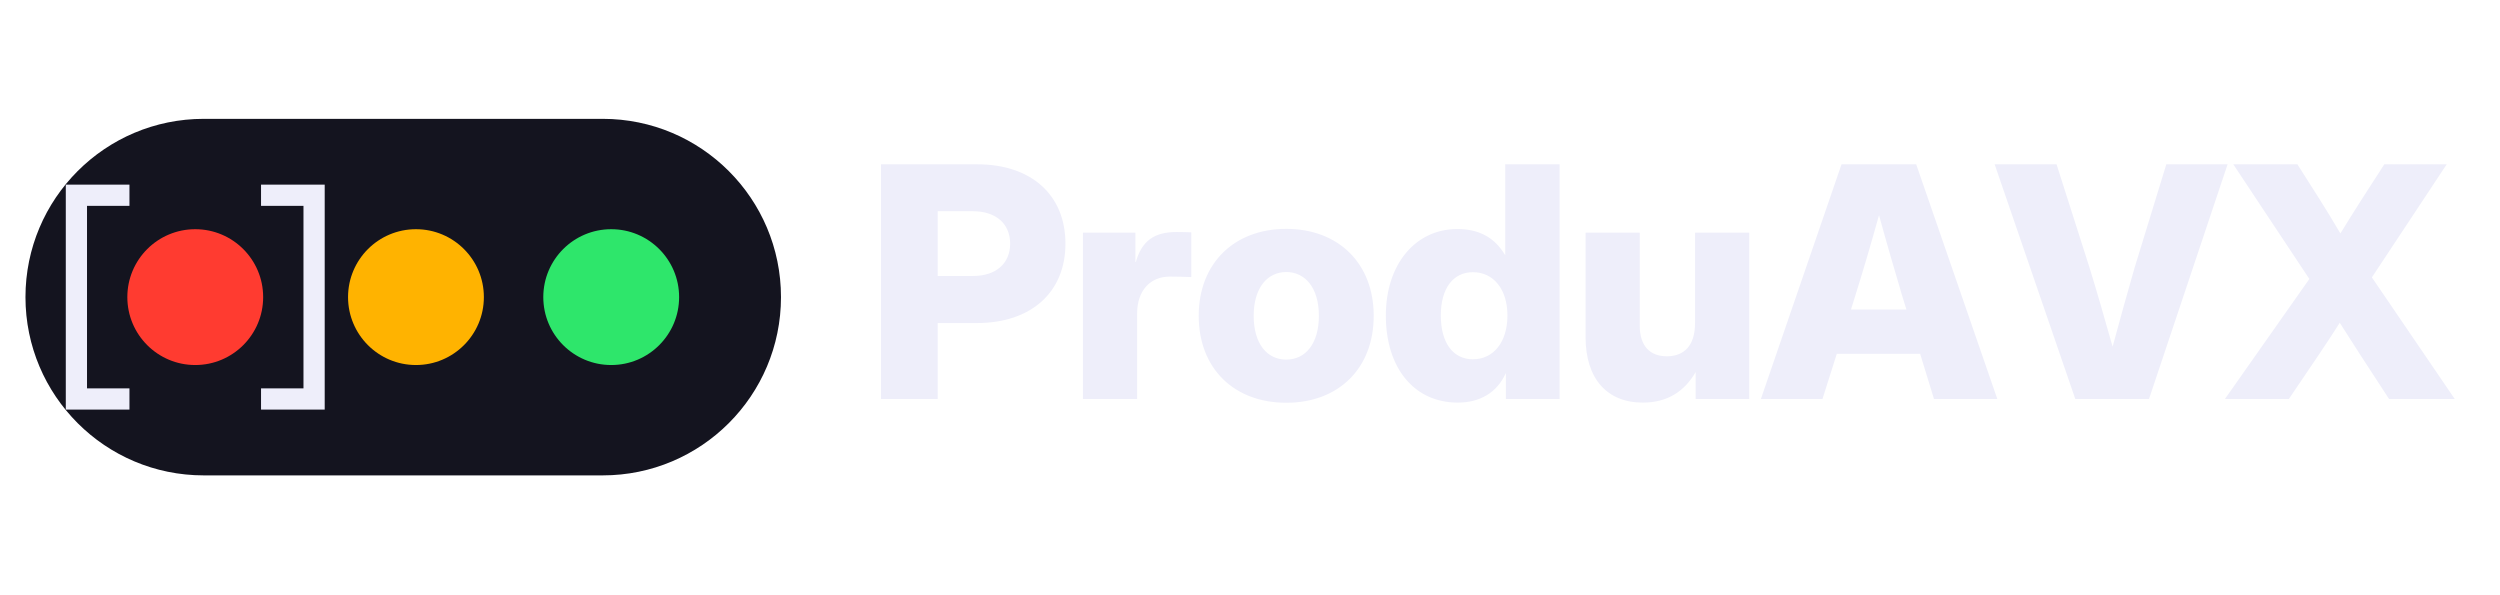
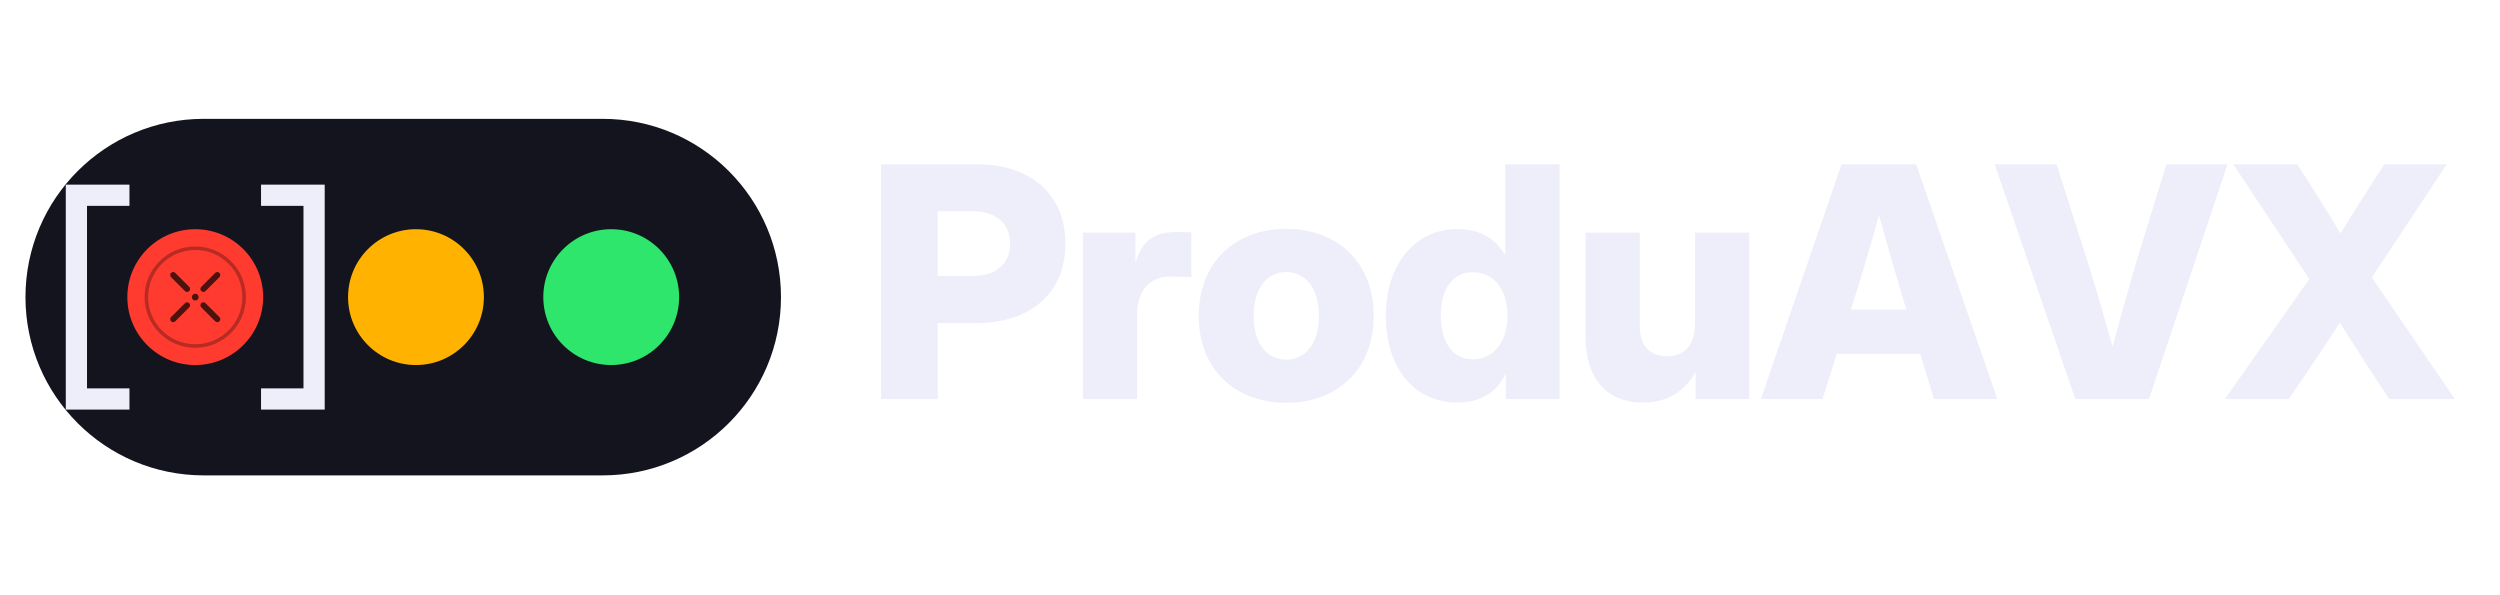
<svg xmlns="http://www.w3.org/2000/svg" viewBox="0 0 589 140" role="img" aria-label="ProduAVX">
  <defs />
  <rect x="6" y="28" width="178" height="84" rx="42" fill="#14141f" />
  <path d="M28 46H18V94H28 M64 46H74V94H64" fill="none" stroke="#eeeefa" stroke-width="5" stroke-linecap="square" stroke-linejoin="miter" />
  <circle cx="46" cy="70" r="16" fill="#ff3b30" />
+   <circle cx="46" cy="70" r="11.52" fill="none" stroke="#000" stroke-width="0.84" opacity=".28" />
+   <path d="M44.08 68.08L40.80 64.80M44.08 71.92L40.80 75.20M47.92 68.08L51.20 64.80M47.92 71.92L51.20 75.20" fill="none" stroke="#000" stroke-width="1.40" stroke-linecap="round" opacity=".7" />
+   <circle cx="46" cy="70" r="0.80" fill="#000" opacity=".7" />
  <circle cx="98" cy="70" r="16" fill="#ffb300" />
  <circle cx="144" cy="70" r="16" fill="#2ee66b" />
  <path d="M207.562 94.0H220.922V76.113H230.125C242.928 76.113 251.018 68.877 251.018 57.41C251.018 45.943 243.002 38.707 230.199 38.707H207.562ZM220.922 65.018V49.766H229.271C234.615 49.766 237.992 52.697 237.992 57.41C237.992 62.086 234.615 65.018 229.271 65.018Z M255.139 94.0H267.904V73.924C267.904 68.357 271.059 65.166 275.623 65.166C277.479 65.166 279.742 65.24 280.67 65.277V54.738C279.631 54.701 278.555 54.664 277.182 54.664C271.949 54.664 269.018 56.742 267.607 61.715H267.496V54.812H255.139Z M303.049 94.891C315.332 94.891 323.645 86.838 323.645 74.406C323.645 62.049 315.332 53.922 303.049 53.922C290.766 53.922 282.416 62.049 282.416 74.406C282.416 86.838 290.766 94.891 303.049 94.891ZM303.049 84.723C298.559 84.723 295.367 81.049 295.367 74.406C295.367 67.801 298.596 64.09 303.049 64.09C307.502 64.09 310.73 67.801 310.73 74.406C310.73 81.049 307.502 84.723 303.049 84.723Z M343.463 94.854C348.621 94.854 352.703 92.516 354.744 87.951H354.781V94.0H367.436V38.707H354.633V60.082H354.596C352.109 55.926 348.436 53.959 343.352 53.959C333.406 53.959 326.504 62.346 326.504 74.332C326.504 86.727 333.184 94.854 343.463 94.854ZM347.025 84.648C342.35 84.648 339.455 80.789 339.455 74.332C339.455 67.949 342.35 64.127 347.025 64.127C351.85 64.127 355.152 68.135 355.152 74.332C355.152 80.604 351.85 84.648 347.025 84.648Z M387.031 94.854C392.932 94.854 396.902 92.145 399.5 87.654V94.0H412.117V54.812H399.352V76.113C399.352 81.457 396.754 83.943 392.709 83.943C388.664 83.943 386.326 81.42 386.326 76.781V54.812H373.561V79.453C373.561 89.102 378.533 94.854 387.031 94.854Z M414.865 94.0H429.375L432.752 83.35H452.383L455.648 94.0H470.566L451.455 38.707H433.865ZM436.092 72.922 437.094 69.693C439.023 63.533 440.805 57.484 442.697 50.693C444.553 57.484 446.334 63.533 448.152 69.693L449.154 72.922Z M488.938 94.0H506.305L524.822 38.707H510.387L502.928 63.014C501.221 68.914 499.514 75.111 497.732 81.68C495.877 75.111 494.096 68.914 492.277 63.014L484.521 38.707H469.938Z M524.193 94.0H539.26L546.459 83.35C548.129 80.9 549.688 78.488 551.246 76.039C552.805 78.488 554.363 80.9 555.922 83.35L562.861 94.0H578.336L558.816 65.352L576.443 38.707H561.748L556.367 47.057C554.66 49.691 553.027 52.363 551.395 54.998C549.836 52.363 548.24 49.691 546.57 47.057L541.264 38.707H526.16L544.084 65.723Z" fill="#eeeefa" />
</svg>
